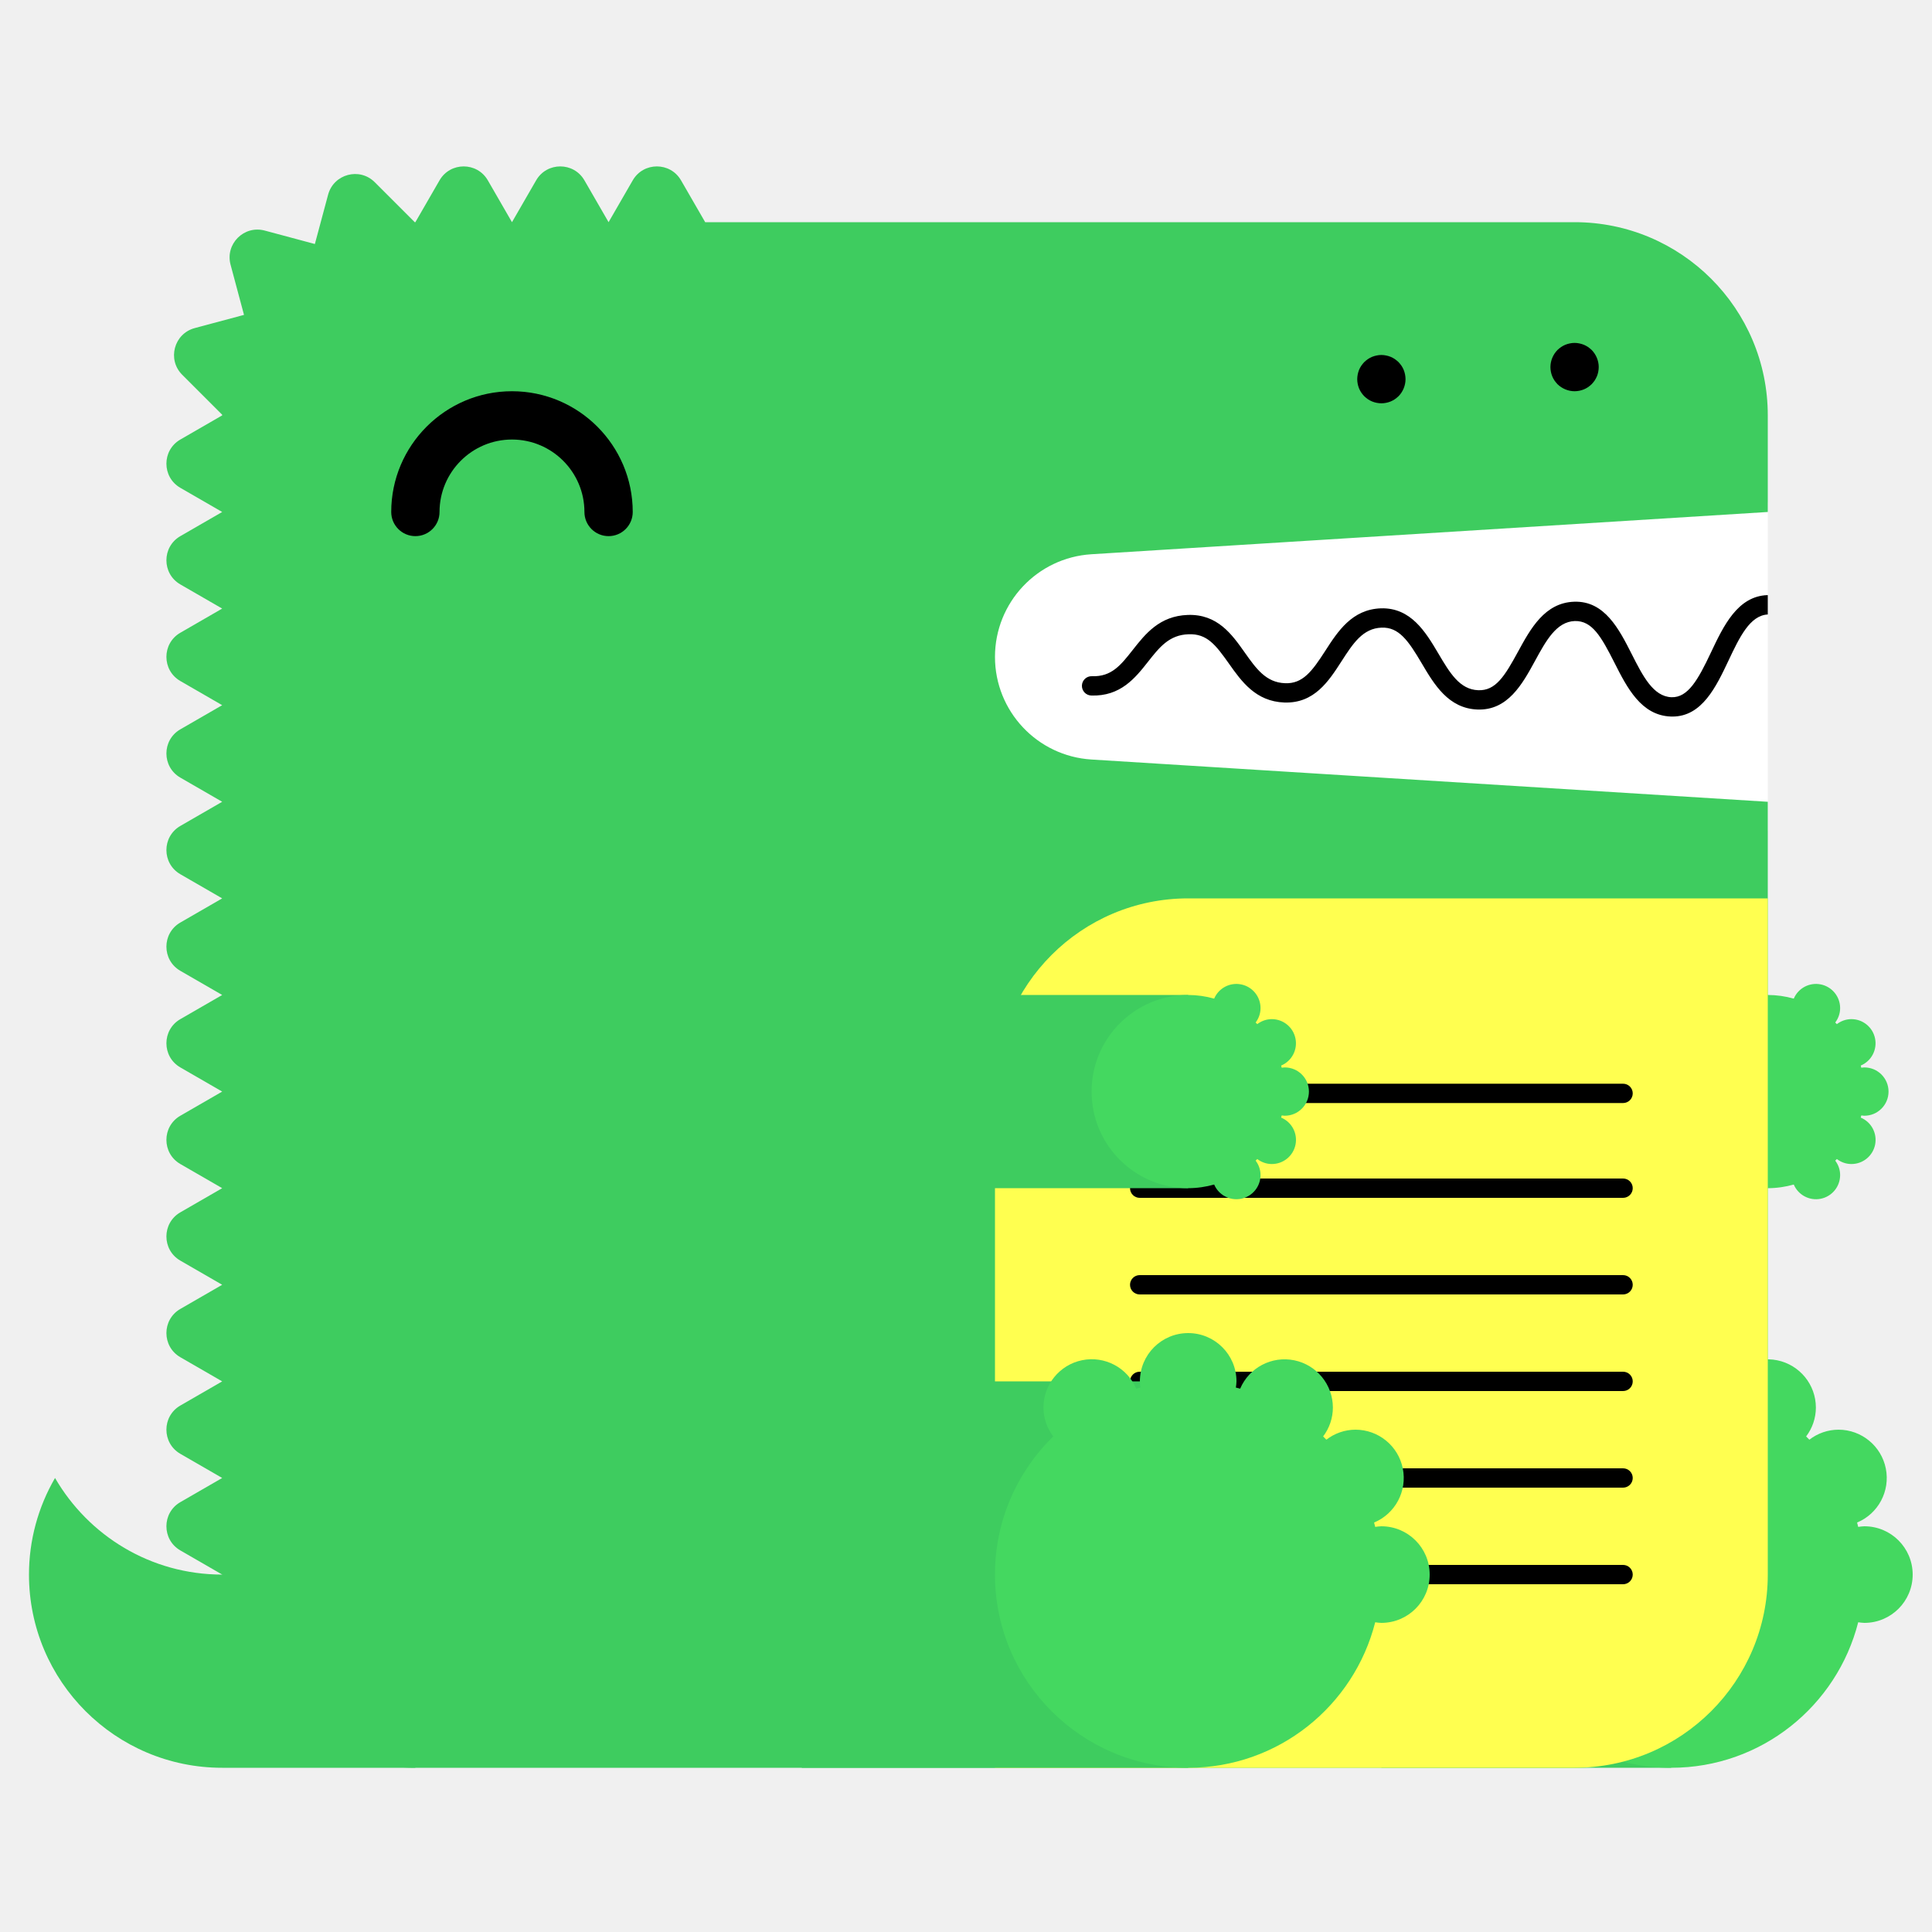
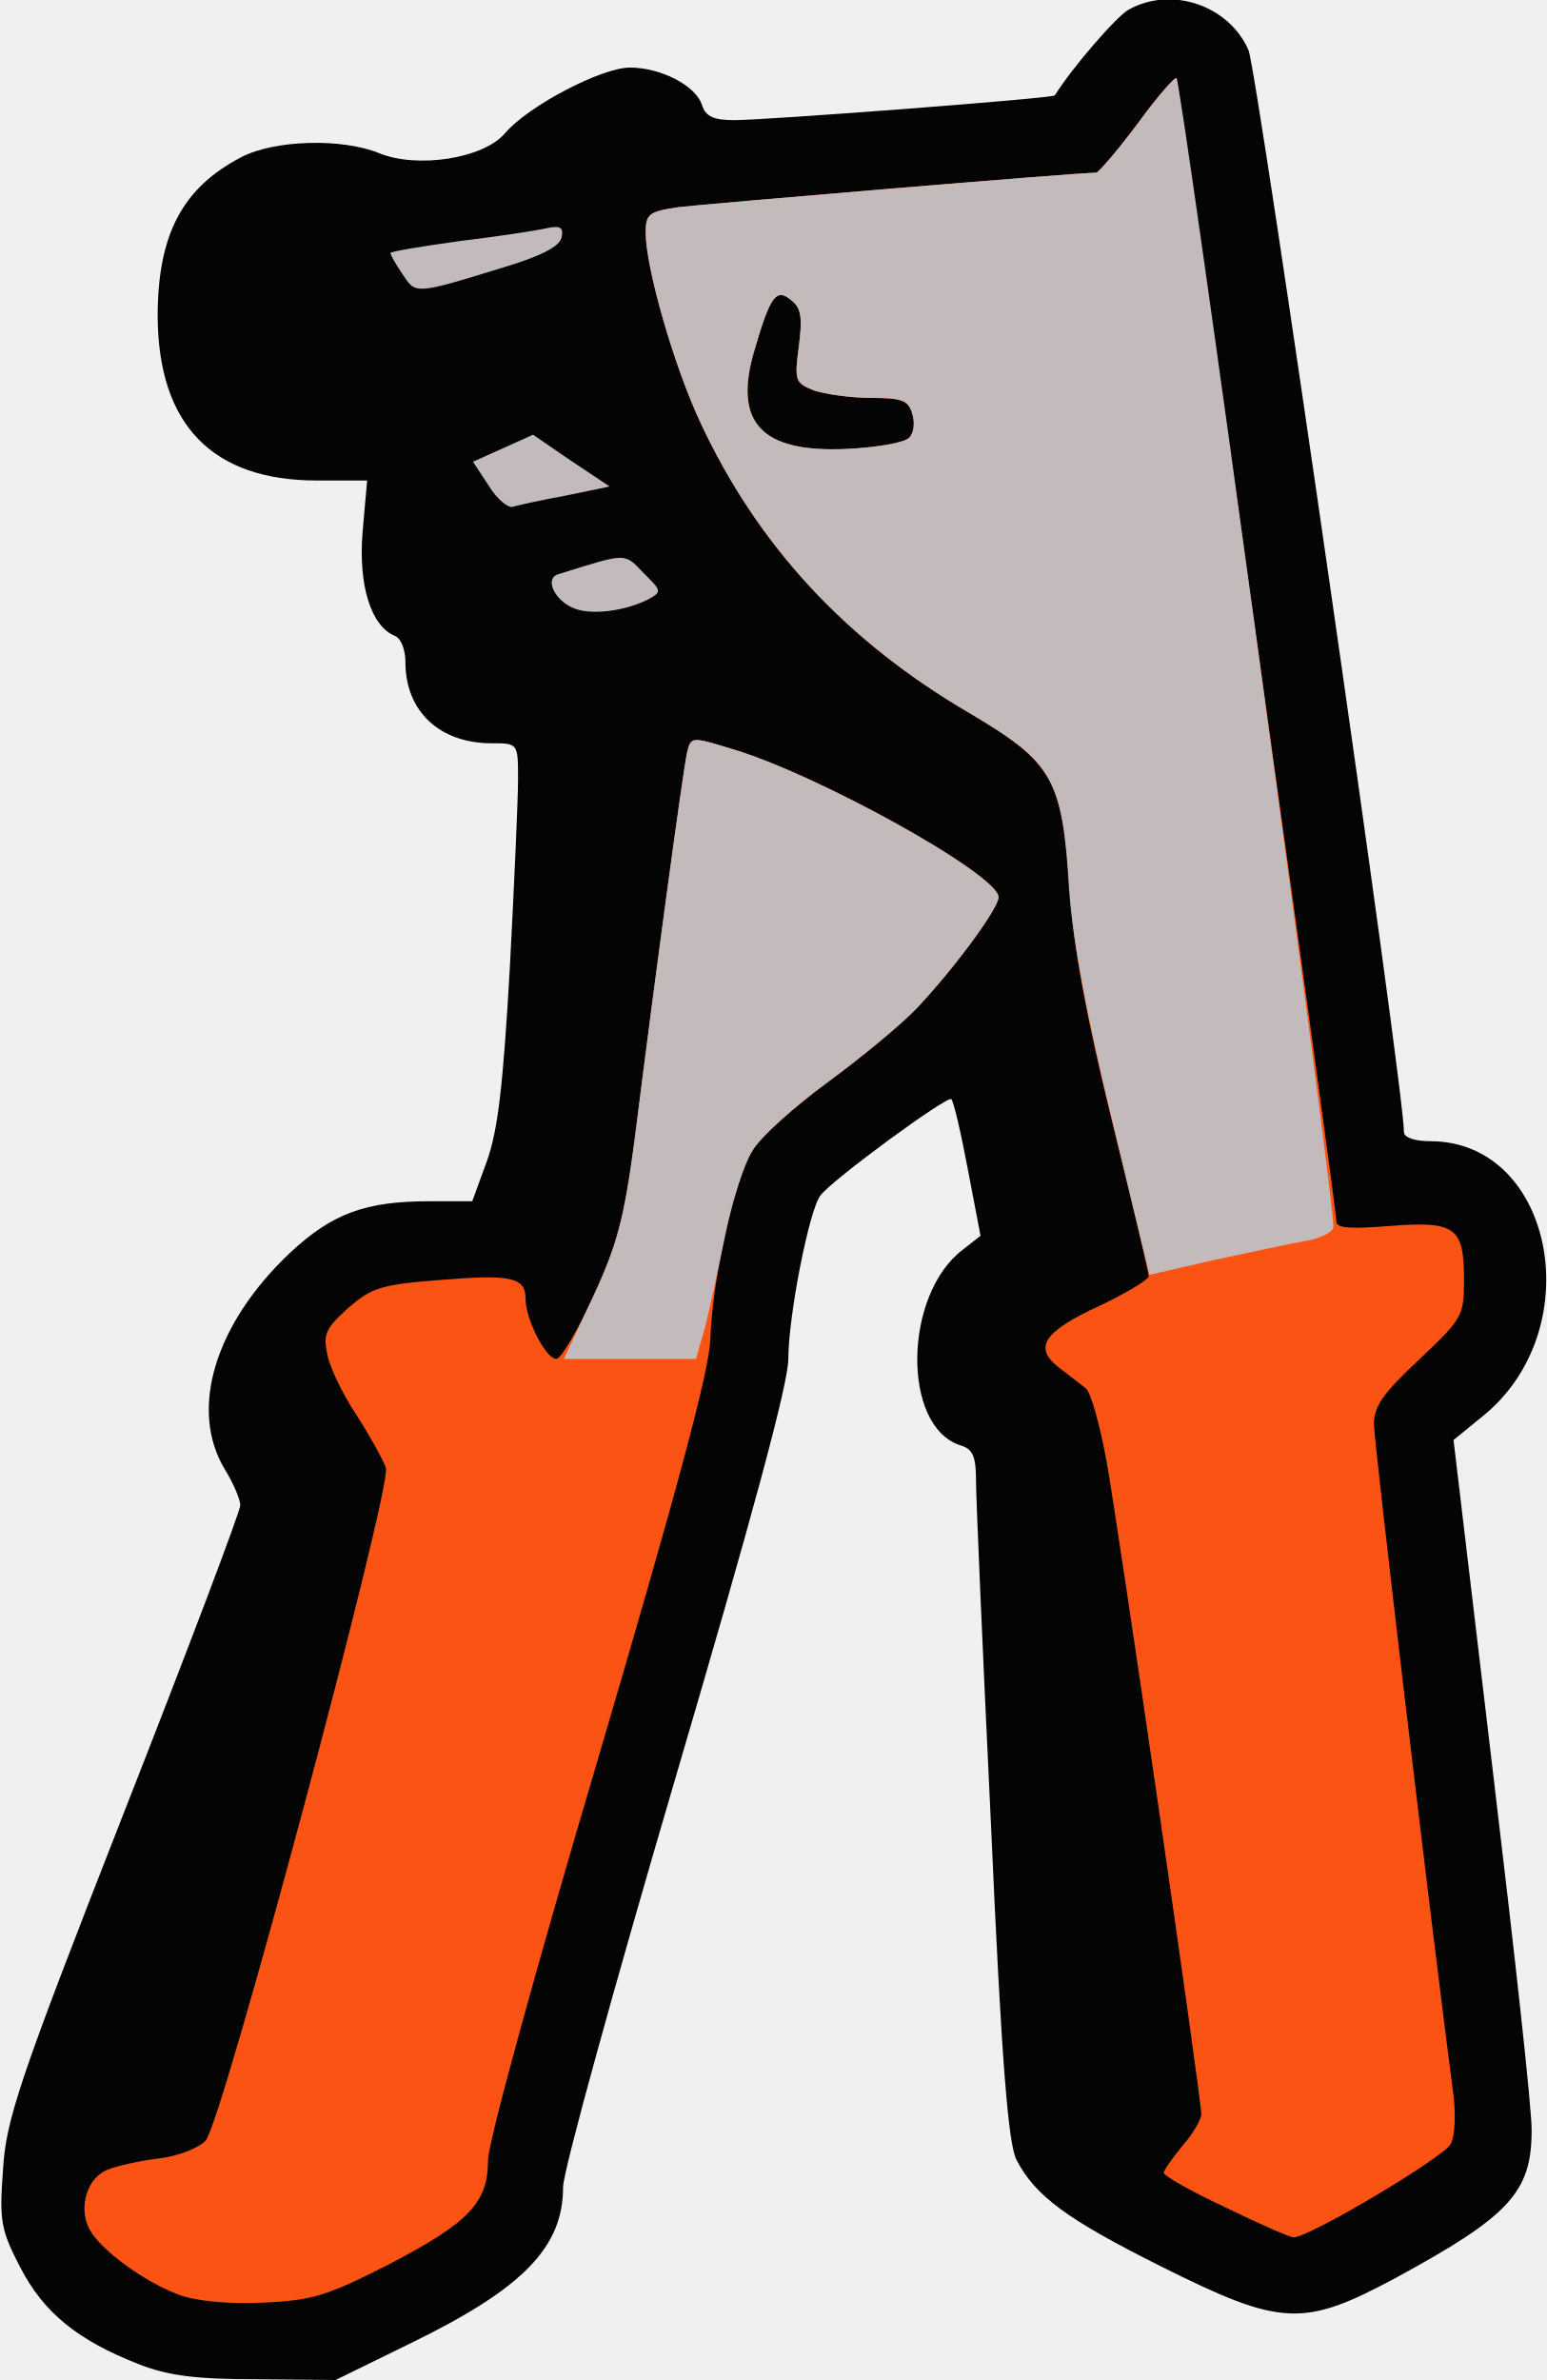
- <svg xmlns="http://www.w3.org/2000/svg" width="200" height="200" viewBox="0 0 200 200">
-   <g fill="none" fill-rule="evenodd">
-     <path fill="#FFF" d="M99 52h84v34H99z" />
-     <path d="M23 163c-7.398 0-13.843-4.027-17.303-10A19.886 19.886 0 0 0 3 163c0 11.046 8.954 20 20 20h20v-20H23z" fill="#3ECC5F" />
-     <path d="M112.98 57.376L183 53V43c0-11.046-8.954-20-20-20H73l-2.5-4.33c-1.112-1.925-3.889-1.925-5 0L63 23l-2.5-4.33c-1.111-1.925-3.889-1.925-5 0L53 23l-2.5-4.33c-1.111-1.925-3.889-1.925-5 0L43 23c-.022 0-.042.003-.065.003l-4.142-4.141c-1.57-1.571-4.252-.853-4.828 1.294l-1.369 5.104-5.192-1.392c-2.148-.575-4.111 1.389-3.535 3.536l1.39 5.193-5.102 1.367c-2.148.576-2.867 3.259-1.296 4.83l4.142 4.142c0 .021-.003.042-.003.064l-4.33 2.5c-1.925 1.111-1.925 3.889 0 5L23 53l-4.33 2.5c-1.925 1.111-1.925 3.889 0 5L23 63l-4.33 2.5c-1.925 1.111-1.925 3.889 0 5L23 73l-4.33 2.5c-1.925 1.111-1.925 3.889 0 5L23 83l-4.33 2.5c-1.925 1.111-1.925 3.889 0 5L23 93l-4.33 2.5c-1.925 1.111-1.925 3.889 0 5L23 103l-4.33 2.5c-1.925 1.111-1.925 3.889 0 5L23 113l-4.33 2.5c-1.925 1.111-1.925 3.889 0 5L23 123l-4.33 2.5c-1.925 1.111-1.925 3.889 0 5L23 133l-4.33 2.5c-1.925 1.111-1.925 3.889 0 5L23 143l-4.33 2.5c-1.925 1.111-1.925 3.889 0 5L23 153l-4.33 2.5c-1.925 1.111-1.925 3.889 0 5L23 163c0 11.046 8.954 20 20 20h120c11.046 0 20-8.954 20-20V83l-70.02-4.376A10.645 10.645 0 0 1 103 68c0-5.621 4.37-10.273 9.98-10.624" fill="#3ECC5F" />
-     <path fill="#3ECC5F" d="M143 183h30v-40h-30z" />
-     <path d="M193 158c-.219 0-.428.037-.639.064-.038-.15-.074-.301-.116-.451A5 5 0 0 0 190.32 148a4.96 4.96 0 0 0-3.016 1.036 26.531 26.531 0 0 0-.335-.336 4.955 4.955 0 0 0 1.011-2.987 5 5 0 0 0-9.599-1.959c-.148-.042-.297-.077-.445-.115.027-.211.064-.42.064-.639a5 5 0 0 0-5-5 5 5 0 0 0-5 5c0 .219.037.428.064.639-.148.038-.297.073-.445.115a4.998 4.998 0 0 0-9.599 1.959c0 1.125.384 2.151 1.011 2.987-3.717 3.632-6.031 8.693-6.031 14.3 0 11.046 8.954 20 20 20 9.339 0 17.16-6.41 19.361-15.064.211.027.42.064.639.064a5 5 0 0 0 5-5 5 5 0 0 0-5-5" fill="#44D860" />
-     <path fill="#3ECC5F" d="M153 123h30v-20h-30z" />
-     <path d="M193 115.5a2.5 2.5 0 1 0 0-5c-.109 0-.214.019-.319.032-.02-.075-.037-.15-.058-.225a2.501 2.501 0 0 0-.963-4.807c-.569 0-1.088.197-1.508.518a6.653 6.653 0 0 0-.168-.168c.314-.417.506-.931.506-1.494a2.5 2.5 0 0 0-4.8-.979A9.987 9.987 0 0 0 183 103c-5.522 0-10 4.478-10 10s4.478 10 10 10c.934 0 1.833-.138 2.69-.377a2.5 2.5 0 0 0 4.8-.979c0-.563-.192-1.077-.506-1.494.057-.055.113-.111.168-.168.42.321.939.518 1.508.518a2.5 2.5 0 0 0 .963-4.807c.021-.074.038-.15.058-.225.105.013.21.032.319.032" fill="#44D860" />
-     <path d="M63 55.5a2.5 2.5 0 0 1-2.5-2.5c0-4.136-3.364-7.5-7.5-7.5s-7.5 3.364-7.5 7.5a2.5 2.5 0 1 1-5 0c0-6.893 5.607-12.5 12.5-12.5S65.5 46.107 65.5 53a2.5 2.5 0 0 1-2.5 2.5" fill="#000" />
-     <path d="M103 183h60c11.046 0 20-8.954 20-20V93h-60c-11.046 0-20 8.954-20 20v70z" fill="#FFFF50" />
-     <path d="M168.02 124h-50.04a1 1 0 1 1 0-2h50.04a1 1 0 1 1 0 2m0 20h-50.04a1 1 0 1 1 0-2h50.04a1 1 0 1 1 0 2m0 20h-50.04a1 1 0 1 1 0-2h50.04a1 1 0 1 1 0 2m0-49.814h-50.04a1 1 0 1 1 0-2h50.04a1 1 0 1 1 0 2m0 19.814h-50.04a1 1 0 1 1 0-2h50.04a1 1 0 1 1 0 2m0 20h-50.04a1 1 0 1 1 0-2h50.04a1 1 0 1 1 0 2M183 61.611c-.012 0-.022-.006-.034-.005-3.09.105-4.552 3.196-5.842 5.923-1.346 2.85-2.387 4.703-4.093 4.647-1.889-.068-2.969-2.202-4.113-4.46-1.314-2.594-2.814-5.536-5.963-5.426-3.046.104-4.513 2.794-5.807 5.167-1.377 2.528-2.314 4.065-4.121 3.994-1.927-.07-2.951-1.805-4.136-3.813-1.321-2.236-2.848-4.75-5.936-4.664-2.994.103-4.465 2.385-5.763 4.4-1.373 2.13-2.335 3.428-4.165 3.351-1.973-.07-2.992-1.51-4.171-3.177-1.324-1.873-2.816-3.993-5.895-3.89-2.928.1-4.399 1.97-5.696 3.618-1.232 1.564-2.194 2.802-4.229 2.724a1 1 0 0 0-.072 2c3.017.101 4.545-1.8 5.872-3.487 1.177-1.496 2.193-2.787 4.193-2.855 1.926-.082 2.829 1.115 4.195 3.045 1.297 1.834 2.769 3.914 5.731 4.021 3.103.104 4.596-2.215 5.918-4.267 1.182-1.834 2.202-3.417 4.15-3.484 1.793-.067 2.769 1.35 4.145 3.681 1.297 2.197 2.766 4.686 5.787 4.796 3.125.108 4.634-2.62 5.949-5.035 1.139-2.088 2.214-4.06 4.119-4.126 1.793-.042 2.728 1.595 4.111 4.33 1.292 2.553 2.757 5.445 5.825 5.556l.169.003c3.064 0 4.518-3.075 5.805-5.794 1.139-2.41 2.217-4.68 4.067-4.773v-2z" fill="#000" />
-     <path fill="#3ECC5F" d="M83 183h40v-40H83z" />
-     <path d="M143 158c-.219 0-.428.037-.639.064-.038-.15-.074-.301-.116-.451A5 5 0 0 0 140.32 148a4.96 4.96 0 0 0-3.016 1.036 26.531 26.531 0 0 0-.335-.336 4.955 4.955 0 0 0 1.011-2.987 5 5 0 0 0-9.599-1.959c-.148-.042-.297-.077-.445-.115.027-.211.064-.42.064-.639a5 5 0 0 0-5-5 5 5 0 0 0-5 5c0 .219.037.428.064.639-.148.038-.297.073-.445.115a4.998 4.998 0 0 0-9.599 1.959c0 1.125.384 2.151 1.011 2.987-3.717 3.632-6.031 8.693-6.031 14.3 0 11.046 8.954 20 20 20 9.339 0 17.16-6.41 19.361-15.064.211.027.42.064.639.064a5 5 0 0 0 5-5 5 5 0 0 0-5-5" fill="#44D860" />
-     <path fill="#3ECC5F" d="M83 123h40v-20H83z" />
-     <path d="M133 115.5a2.5 2.5 0 1 0 0-5c-.109 0-.214.019-.319.032-.02-.075-.037-.15-.058-.225a2.501 2.501 0 0 0-.963-4.807c-.569 0-1.088.197-1.508.518a6.653 6.653 0 0 0-.168-.168c.314-.417.506-.931.506-1.494a2.5 2.5 0 0 0-4.8-.979A9.987 9.987 0 0 0 123 103c-5.522 0-10 4.478-10 10s4.478 10 10 10c.934 0 1.833-.138 2.69-.377a2.5 2.5 0 0 0 4.8-.979c0-.563-.192-1.077-.506-1.494.057-.055.113-.111.168-.168.42.321.939.518 1.508.518a2.5 2.5 0 0 0 .963-4.807c.021-.074.038-.15.058-.225.105.013.21.032.319.032" fill="#44D860" />
-     <path d="M143 41.75c-.16 0-.33-.02-.49-.05a2.52 2.52 0 0 1-.47-.14c-.15-.06-.29-.14-.431-.23-.13-.09-.259-.2-.38-.31-.109-.12-.219-.24-.309-.38s-.17-.28-.231-.43a2.619 2.619 0 0 1-.189-.96c0-.16.02-.33.05-.49.03-.16.08-.31.139-.47.061-.15.141-.29.231-.43.09-.13.2-.26.309-.38.121-.11.25-.22.38-.31.141-.09.281-.17.431-.23.149-.06.31-.11.47-.14.32-.07.65-.07.98 0 .159.03.32.08.47.14.149.06.29.14.43.23.13.09.259.2.38.31.11.12.22.25.31.38.09.14.17.28.23.43.06.16.11.31.14.47.029.16.05.33.05.49 0 .66-.271 1.31-.73 1.77-.121.11-.25.22-.38.31-.14.09-.281.17-.43.23a2.565 2.565 0 0 1-.96.19m20-1.25c-.66 0-1.3-.27-1.771-.73a3.802 3.802 0 0 1-.309-.38c-.09-.14-.17-.28-.231-.43a2.619 2.619 0 0 1-.189-.96c0-.66.27-1.3.729-1.77.121-.11.25-.22.38-.31.141-.09.281-.17.431-.23.149-.06.31-.11.47-.14.32-.07.66-.07.98 0 .159.03.32.08.47.14.149.06.29.14.43.23.13.09.259.2.38.31.459.47.73 1.11.73 1.77 0 .16-.021.33-.05.49-.03.16-.08.32-.14.47-.07.15-.14.29-.23.43-.09.13-.2.26-.31.38-.121.11-.25.22-.38.31-.14.09-.281.17-.43.23a2.565 2.565 0 0 1-.96.19" fill="#000" />
+ <svg xmlns="http://www.w3.org/2000/svg" version="1.0" width="206px" height="317px" viewBox="0 0 2060 3170" preserveAspectRatio="xMidYMid meet">
+   <g id="layer101" fill="#040404" stroke="none">
+     <path d="M185 3149 c-82 -32 -127 -69 -158 -129 -26 -50 -28 -62 -23 -130 4 -67 21 -118 160 -473 86 -219 156 -404 156 -412 0 -8 -9 -29 -20 -47 -49 -80 -14 -195 87 -290 56 -52 100 -68 185 -68 l57 0 19 -52 c15 -41 22 -100 31 -258 6 -113 11 -226 11 -252 0 -48 0 -48 -35 -48 -70 0 -115 -43 -115 -108 0 -17 -6 -32 -14 -35 -32 -13 -49 -68 -43 -139 l6 -68 -67 0 c-139 0 -211 -74 -212 -218 0 -110 33 -172 112 -213 45 -23 134 -25 183 -5 51 21 140 7 168 -27 31 -36 128 -87 166 -87 41 0 88 24 96 50 5 15 15 20 43 20 43 0 425 -29 427 -33 23 -37 82 -105 98 -114 57 -32 134 -6 160 54 12 30 207 1382 207 1441 0 7 14 12 35 12 165 0 213 252 69 367 l-38 31 52 438 c29 242 53 458 52 482 0 82 -30 114 -181 196 -123 66 -152 65 -312 -15 -126 -63 -168 -94 -193 -142 -11 -21 -20 -129 -34 -445 -11 -229 -20 -436 -20 -459 0 -33 -4 -43 -21 -48 -78 -25 -76 -201 4 -261 l23 -18 -17 -89 c-9 -48 -19 -91 -22 -93 -5 -5 -157 106 -174 128 -15 18 -43 161 -43 218 0 33 -48 210 -150 557 -82 279 -150 525 -150 546 0 80 -53 135 -203 208 l-100 49 -106 -1 c-81 0 -118 -5 -156 -20z" />
+   </g>
+   <g id="layer102" fill="#fb5314" stroke="none">
+     <path d="M237 3056 c-45 -17 -103 -59 -118 -87 -15 -29 -3 -68 24 -79 12 -5 43 -12 68 -15 26 -3 54 -14 63 -24 22 -24 248 -869 240 -896 -4 -11 -21 -42 -39 -70 -18 -27 -36 -64 -39 -81 -6 -27 -2 -35 28 -62 31 -27 44 -31 120 -37 97 -8 116 -4 116 25 0 27 27 80 41 80 6 0 28 -37 49 -83 32 -69 41 -103 55 -207 29 -231 65 -495 70 -517 5 -22 6 -22 58 -6 114 33 357 168 357 198 0 15 -59 95 -109 148 -20 21 -73 65 -118 98 -45 33 -91 74 -101 92 -24 39 -53 169 -56 252 -2 43 -43 196 -149 556 -83 280 -147 513 -147 536 0 57 -25 83 -132 139 -83 42 -101 48 -168 51 -48 2 -89 -2 -113 -11z" />
+     <path d="M1632 2940 c-45 -21 -82 -42 -82 -46 0 -3 11 -19 25 -36 14 -16 25 -35 25 -42 0 -23 -110 -780 -126 -869 -9 -49 -21 -93 -28 -98 -6 -5 -22 -17 -35 -27 -35 -27 -22 -48 54 -83 36 -17 65 -35 65 -39 0 -5 -22 -98 -49 -207 -34 -138 -51 -230 -56 -303 -10 -154 -22 -174 -135 -241 -164 -96 -281 -223 -357 -386 -36 -77 -73 -207 -73 -253 0 -25 4 -28 43 -34 32 -4 530 -46 557 -46 3 0 28 -29 55 -65 26 -36 50 -63 52 -61 3 3 213 1501 213 1523 0 9 19 10 70 6 88 -7 100 1 100 71 0 49 -2 52 -60 107 -48 45 -60 62 -60 86 0 24 78 683 106 894 3 25 2 55 -4 65 -10 18 -188 124 -209 124 -5 0 -46 -18 -91 -40z m-421 -2357 c6 -6 8 -20 4 -32 -5 -18 -14 -21 -55 -21 -27 0 -61 -5 -76 -10 -25 -10 -26 -13 -20 -59 5 -38 3 -51 -10 -61 -20 -17 -28 -6 -49 66 -29 97 9 137 122 132 40 -2 77 -8 84 -15z" />
+   </g>
+   <g id="layer103" fill="#c3bbbb" stroke="none">
+     <path d="M790 1727 c32 -69 41 -103 55 -207 29 -231 65 -495 70 -517 5 -22 6 -22 58 -6 114 33 357 168 357 198 0 15 -59 95 -109 148 -20 21 -73 65 -118 98 -45 33 -91 74 -101 92 -11 17 -27 68 -36 112 -9 44 -21 99 -27 123 l-12 42 -88 0 -88 0 39 -83z" />
+     <path d="M1481 1491 c-34 -140 -52 -238 -57 -306 -9 -149 -21 -169 -134 -236 -164 -96 -281 -223 -357 -386 -36 -77 -73 -207 -73 -253 0 -25 4 -28 43 -34 32 -4 530 -46 557 -46 3 0 28 -29 55 -65 26 -36 50 -63 52 -61 7 7 214 1520 209 1531 -2 7 -19 15 -38 18 -18 3 -72 15 -120 25 l-87 20 -50 -207z m-270 -908 c6 -6 8 -20 4 -32 -5 -18 -14 -21 -55 -21 -27 0 -61 -5 -76 -10 -25 -10 -26 -13 -20 -59 5 -38 3 -51 -10 -61 -20 -17 -28 -6 -49 66 -29 97 9 137 122 132 40 -2 77 -8 84 -15z" />
+     <path d="M764 810 c-25 -10 -39 -39 -21 -45 93 -29 88 -29 114 -2 24 24 25 25 7 35 -31 16 -77 22 -100 12z" />
+     <path d="M651 647 l-21 -32 40 -18 40 -18 51 35 51 34 -58 12 c-33 6 -64 13 -71 15 -6 2 -21 -10 -32 -28z" />
+     <path d="M536 365 c-9 -13 -16 -26 -16 -28 0 -2 42 -9 93 -16 50 -6 102 -14 115 -17 18 -4 23 -1 20 12 -2 12 -27 25 -77 40 -120 37 -117 36 -135 9z" />
  </g>
</svg>
